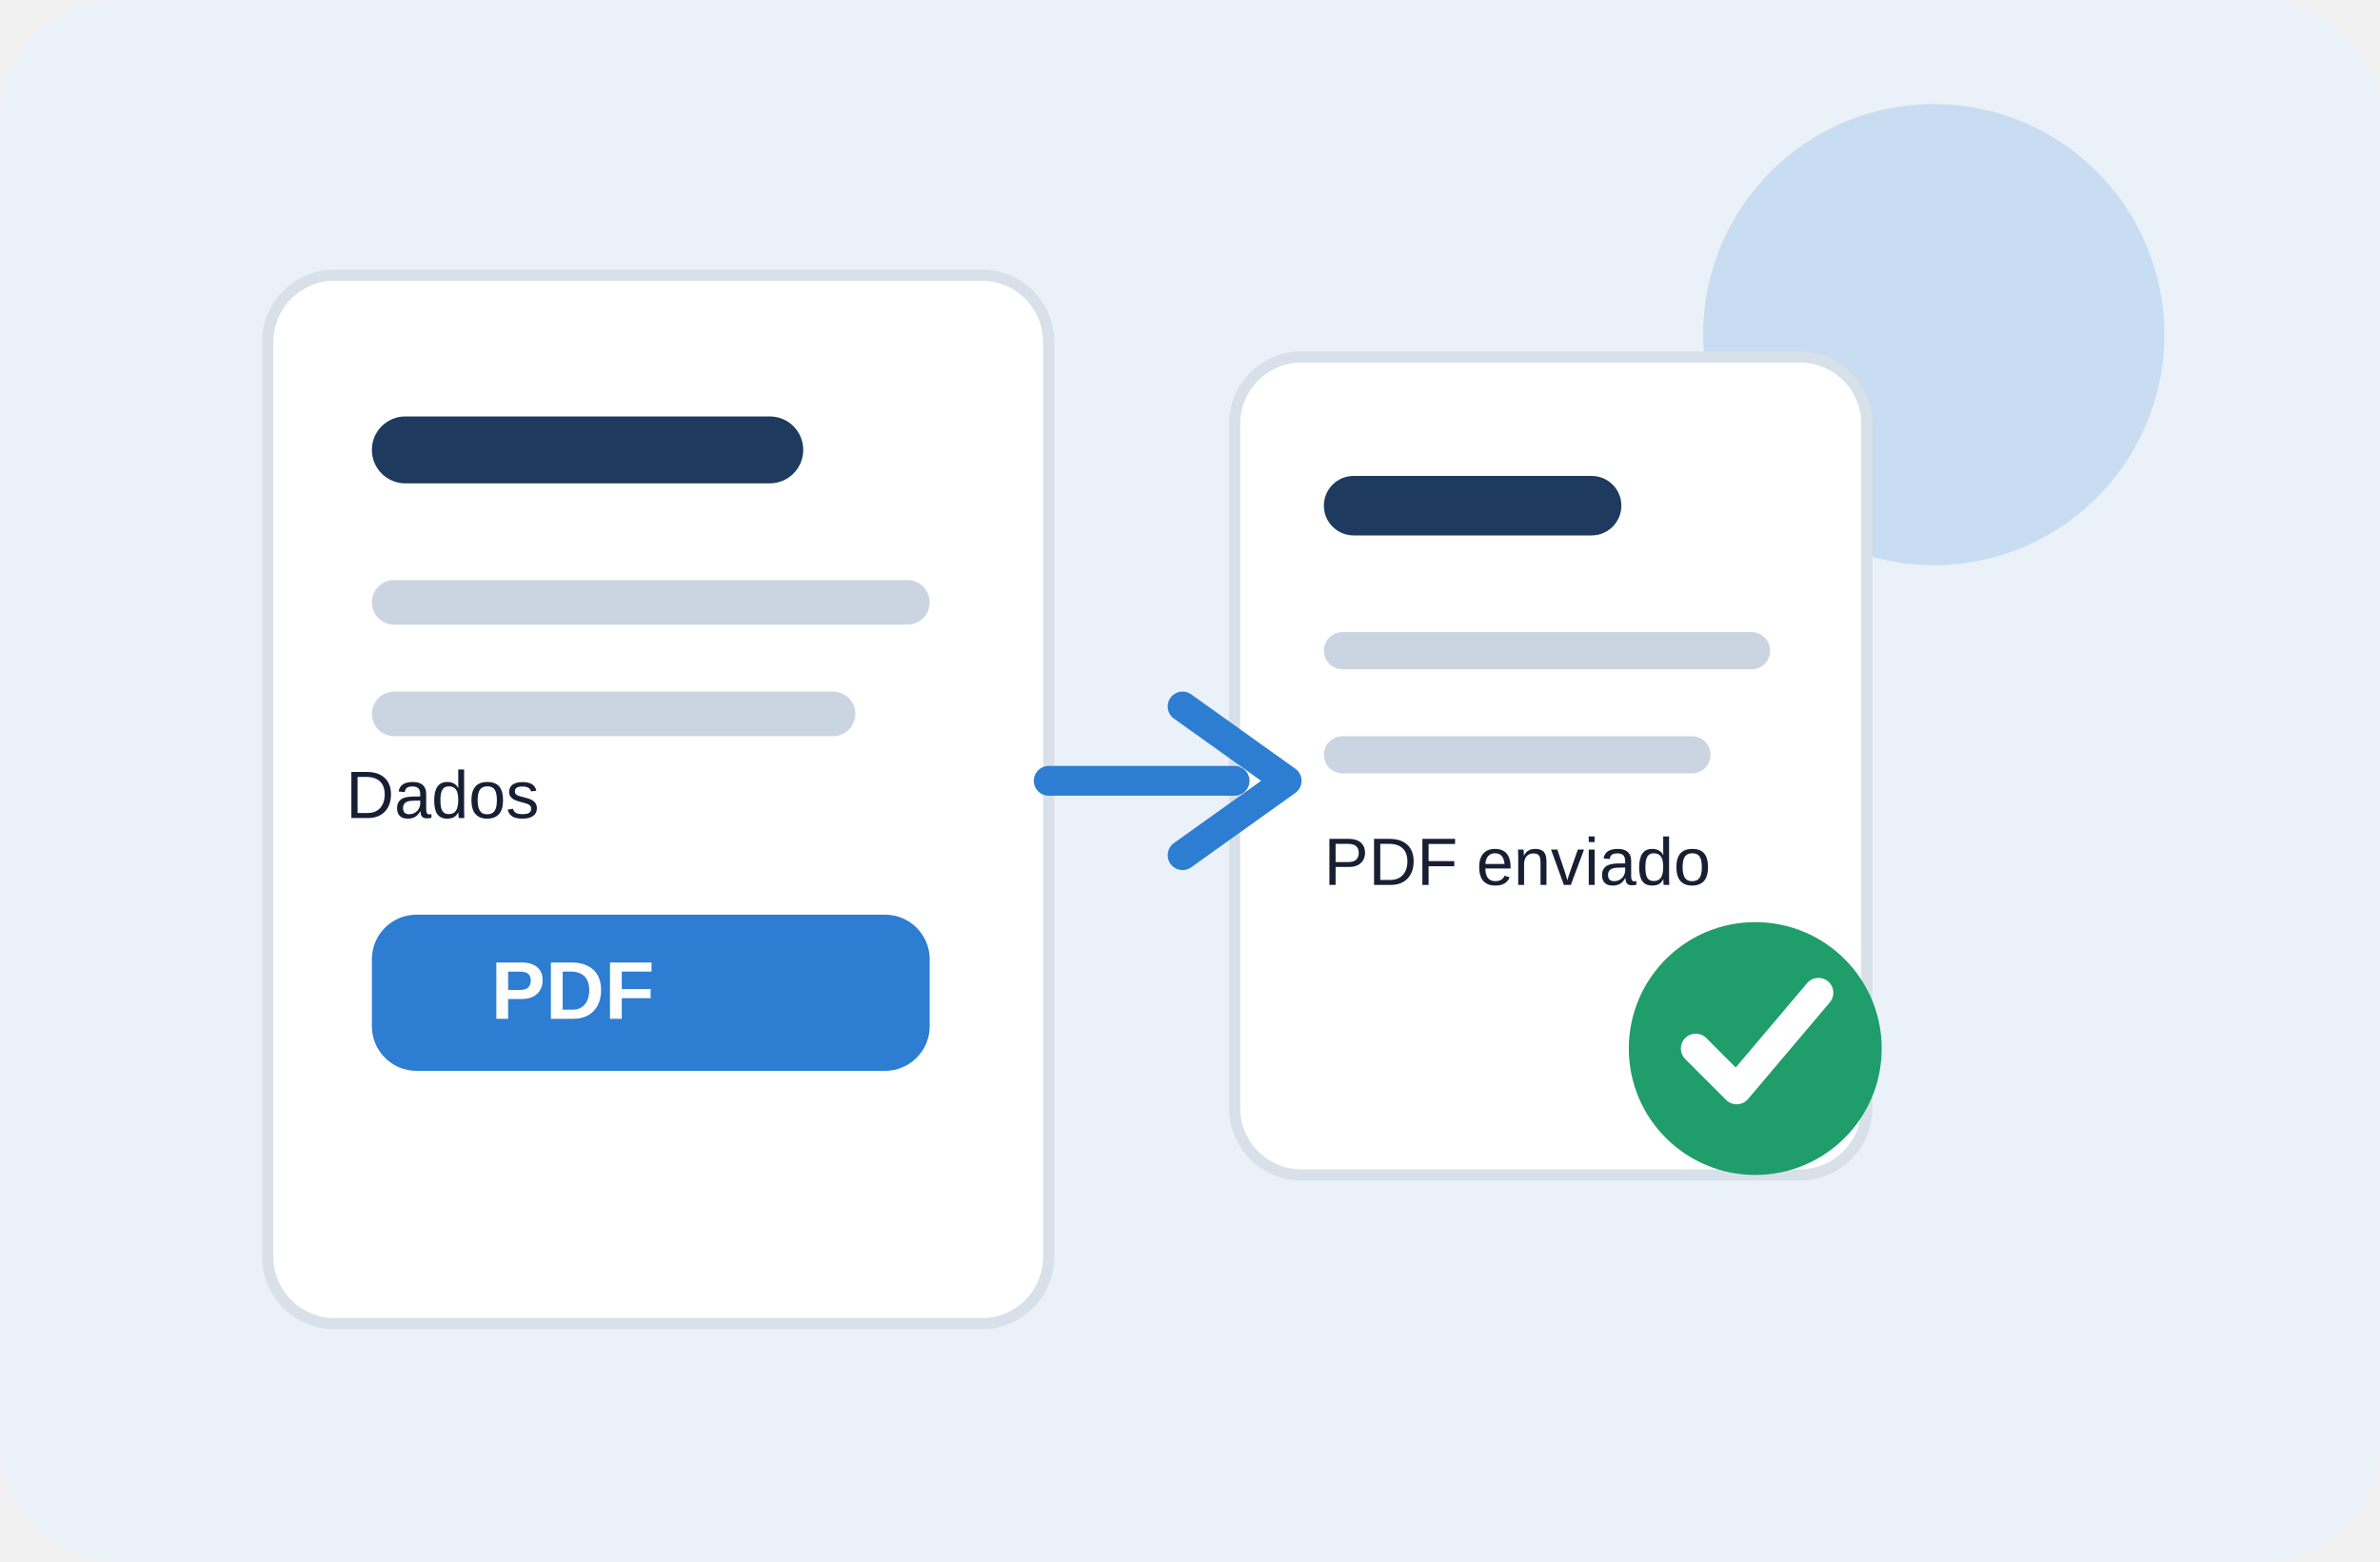
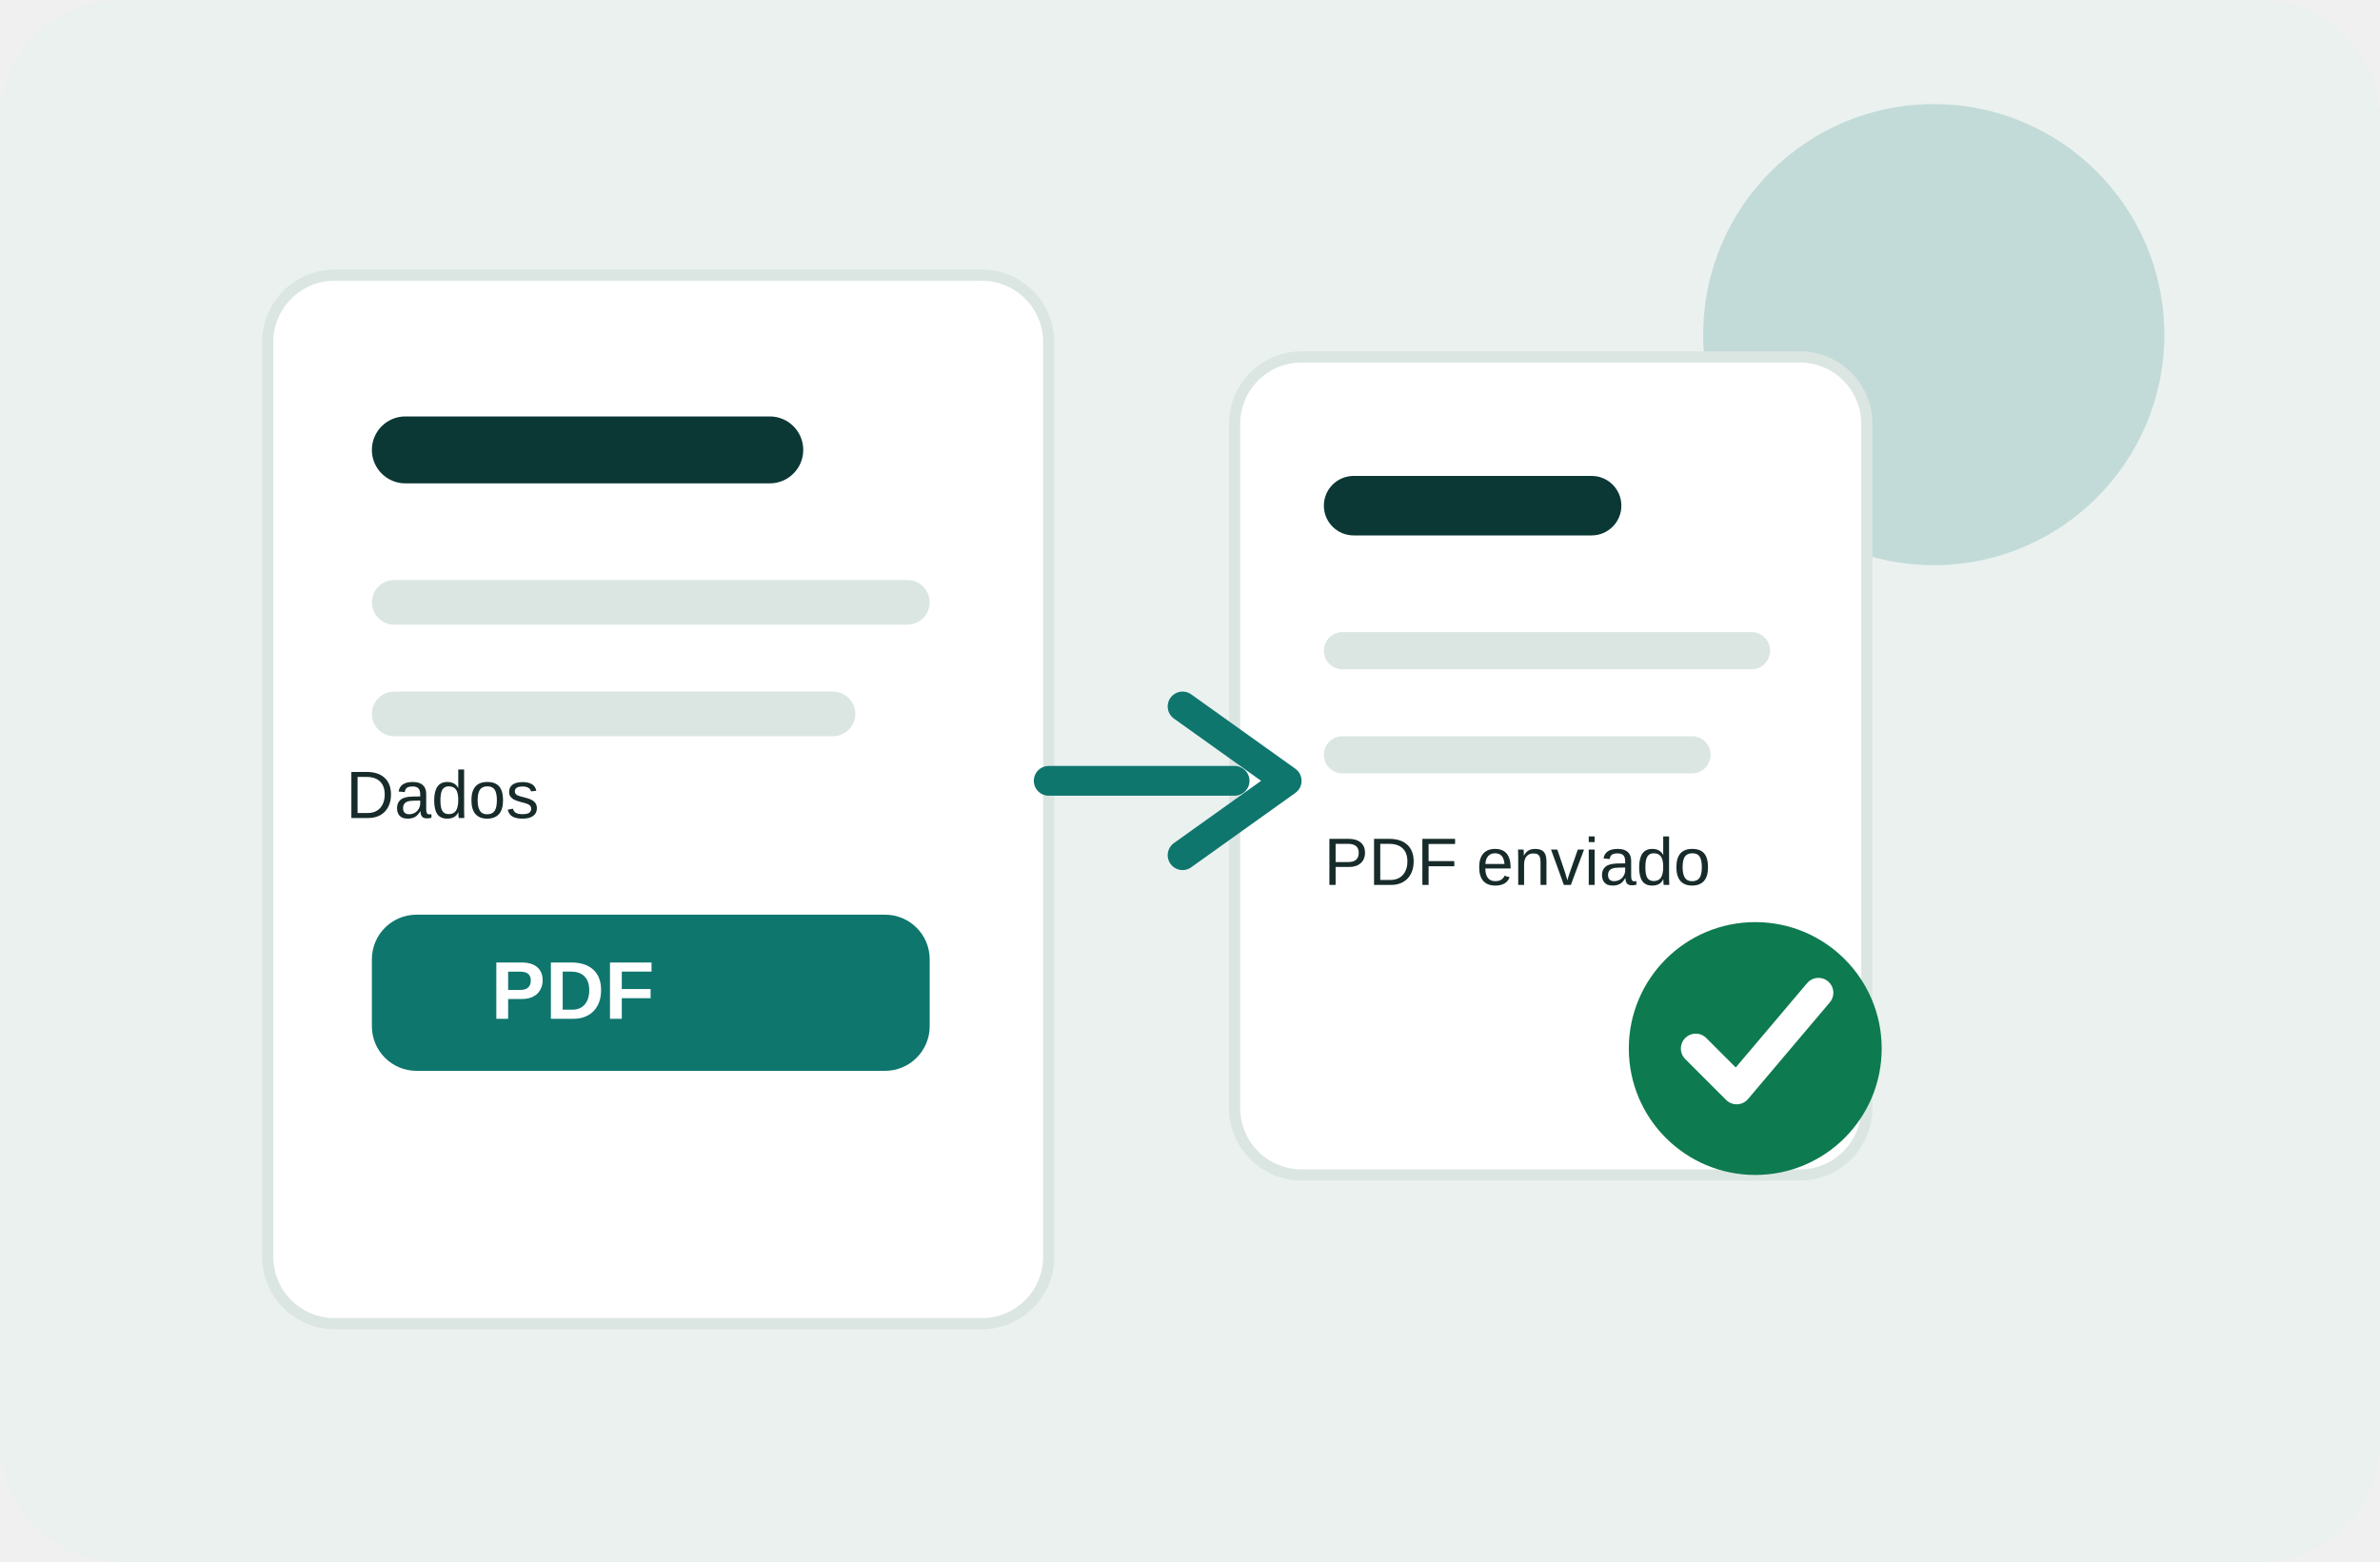
<svg xmlns="http://www.w3.org/2000/svg" viewBox="0 0 640 420" role="img" aria-labelledby="t">
-   <rect width="640" height="420" rx="32" fill="#EAF1F8" />
-   <circle cx="520" cy="90" r="62" fill="#2D7DD2" opacity=".18" />
-   <rect x="72" y="74" width="210" height="282" rx="18" fill="#fff" stroke="#D8E0EA" stroke-width="3" />
-   <rect x="100" y="112" width="116" height="18" rx="9" fill="#1E3A5F" />
-   <rect x="100" y="156" width="150" height="12" rx="6" fill="#CBD5E1" />
-   <rect x="100" y="186" width="130" height="12" rx="6" fill="#CBD5E1" />
-   <rect x="100" y="246" width="150" height="42" rx="12" fill="#2D7DD2" />
+   <rect width="640" height="420" rx="32" fill="#EAF1EF" />
+   <circle cx="520" cy="90" r="62" fill="#0F766E" opacity=".18" />
+   <rect x="72" y="74" width="210" height="282" rx="18" fill="#fff" stroke="#DBE6E3" stroke-width="3" />
+   <rect x="100" y="112" width="116" height="18" rx="9" fill="#0B3835" />
+   <rect x="100" y="156" width="150" height="12" rx="6" fill="#DBE6E3" />
+   <rect x="100" y="186" width="130" height="12" rx="6" fill="#DBE6E3" />
+   <rect x="100" y="246" width="150" height="42" rx="12" fill="#0F766E" />
  <text x="132" y="274" font-family="Arial" font-size="22" font-weight="700" fill="#fff">PDF</text>
-   <rect x="332" y="96" width="170" height="220" rx="18" fill="#fff" stroke="#D8E0EA" stroke-width="3" />
-   <rect x="356" y="128" width="80" height="16" rx="8" fill="#1E3A5F" />
-   <rect x="356" y="170" width="120" height="10" rx="5" fill="#CBD5E1" />
-   <rect x="356" y="198" width="104" height="10" rx="5" fill="#CBD5E1" />
-   <circle cx="472" cy="282" r="34" fill="#1F9D6B" />
+   <rect x="332" y="96" width="170" height="220" rx="18" fill="#fff" stroke="#DBE6E3" stroke-width="3" />
+   <rect x="356" y="128" width="80" height="16" rx="8" fill="#0B3835" />
+   <rect x="356" y="170" width="120" height="10" rx="5" fill="#DBE6E3" />
+   <rect x="356" y="198" width="104" height="10" rx="5" fill="#DBE6E3" />
+   <circle cx="472" cy="282" r="34" fill="#0E7A4F" />
  <path d="M456 282l11 11 22-26" fill="none" stroke="#fff" stroke-width="8" stroke-linecap="round" stroke-linejoin="round" />
-   <path d="M282 210h50" stroke="#2D7DD2" stroke-width="8" stroke-linecap="round" />
-   <path d="M318 190l28 20-28 20" fill="none" stroke="#2D7DD2" stroke-width="8" stroke-linecap="round" stroke-linejoin="round" />
-   <text x="93" y="220" font-family="Arial" font-size="18" fill="#172033">Dados</text>
-   <text x="356" y="238" font-family="Arial" font-size="18" fill="#172033">PDF enviado</text>
+   <path d="M282 210h50" stroke="#0F766E" stroke-width="8" stroke-linecap="round" />
+   <path d="M318 190l28 20-28 20" fill="none" stroke="#0F766E" stroke-width="8" stroke-linecap="round" stroke-linejoin="round" />
+   <text x="93" y="220" font-family="Arial" font-size="18" fill="#172B2A">Dados</text>
+   <text x="356" y="238" font-family="Arial" font-size="18" fill="#172B2A">PDF enviado</text>
</svg>
